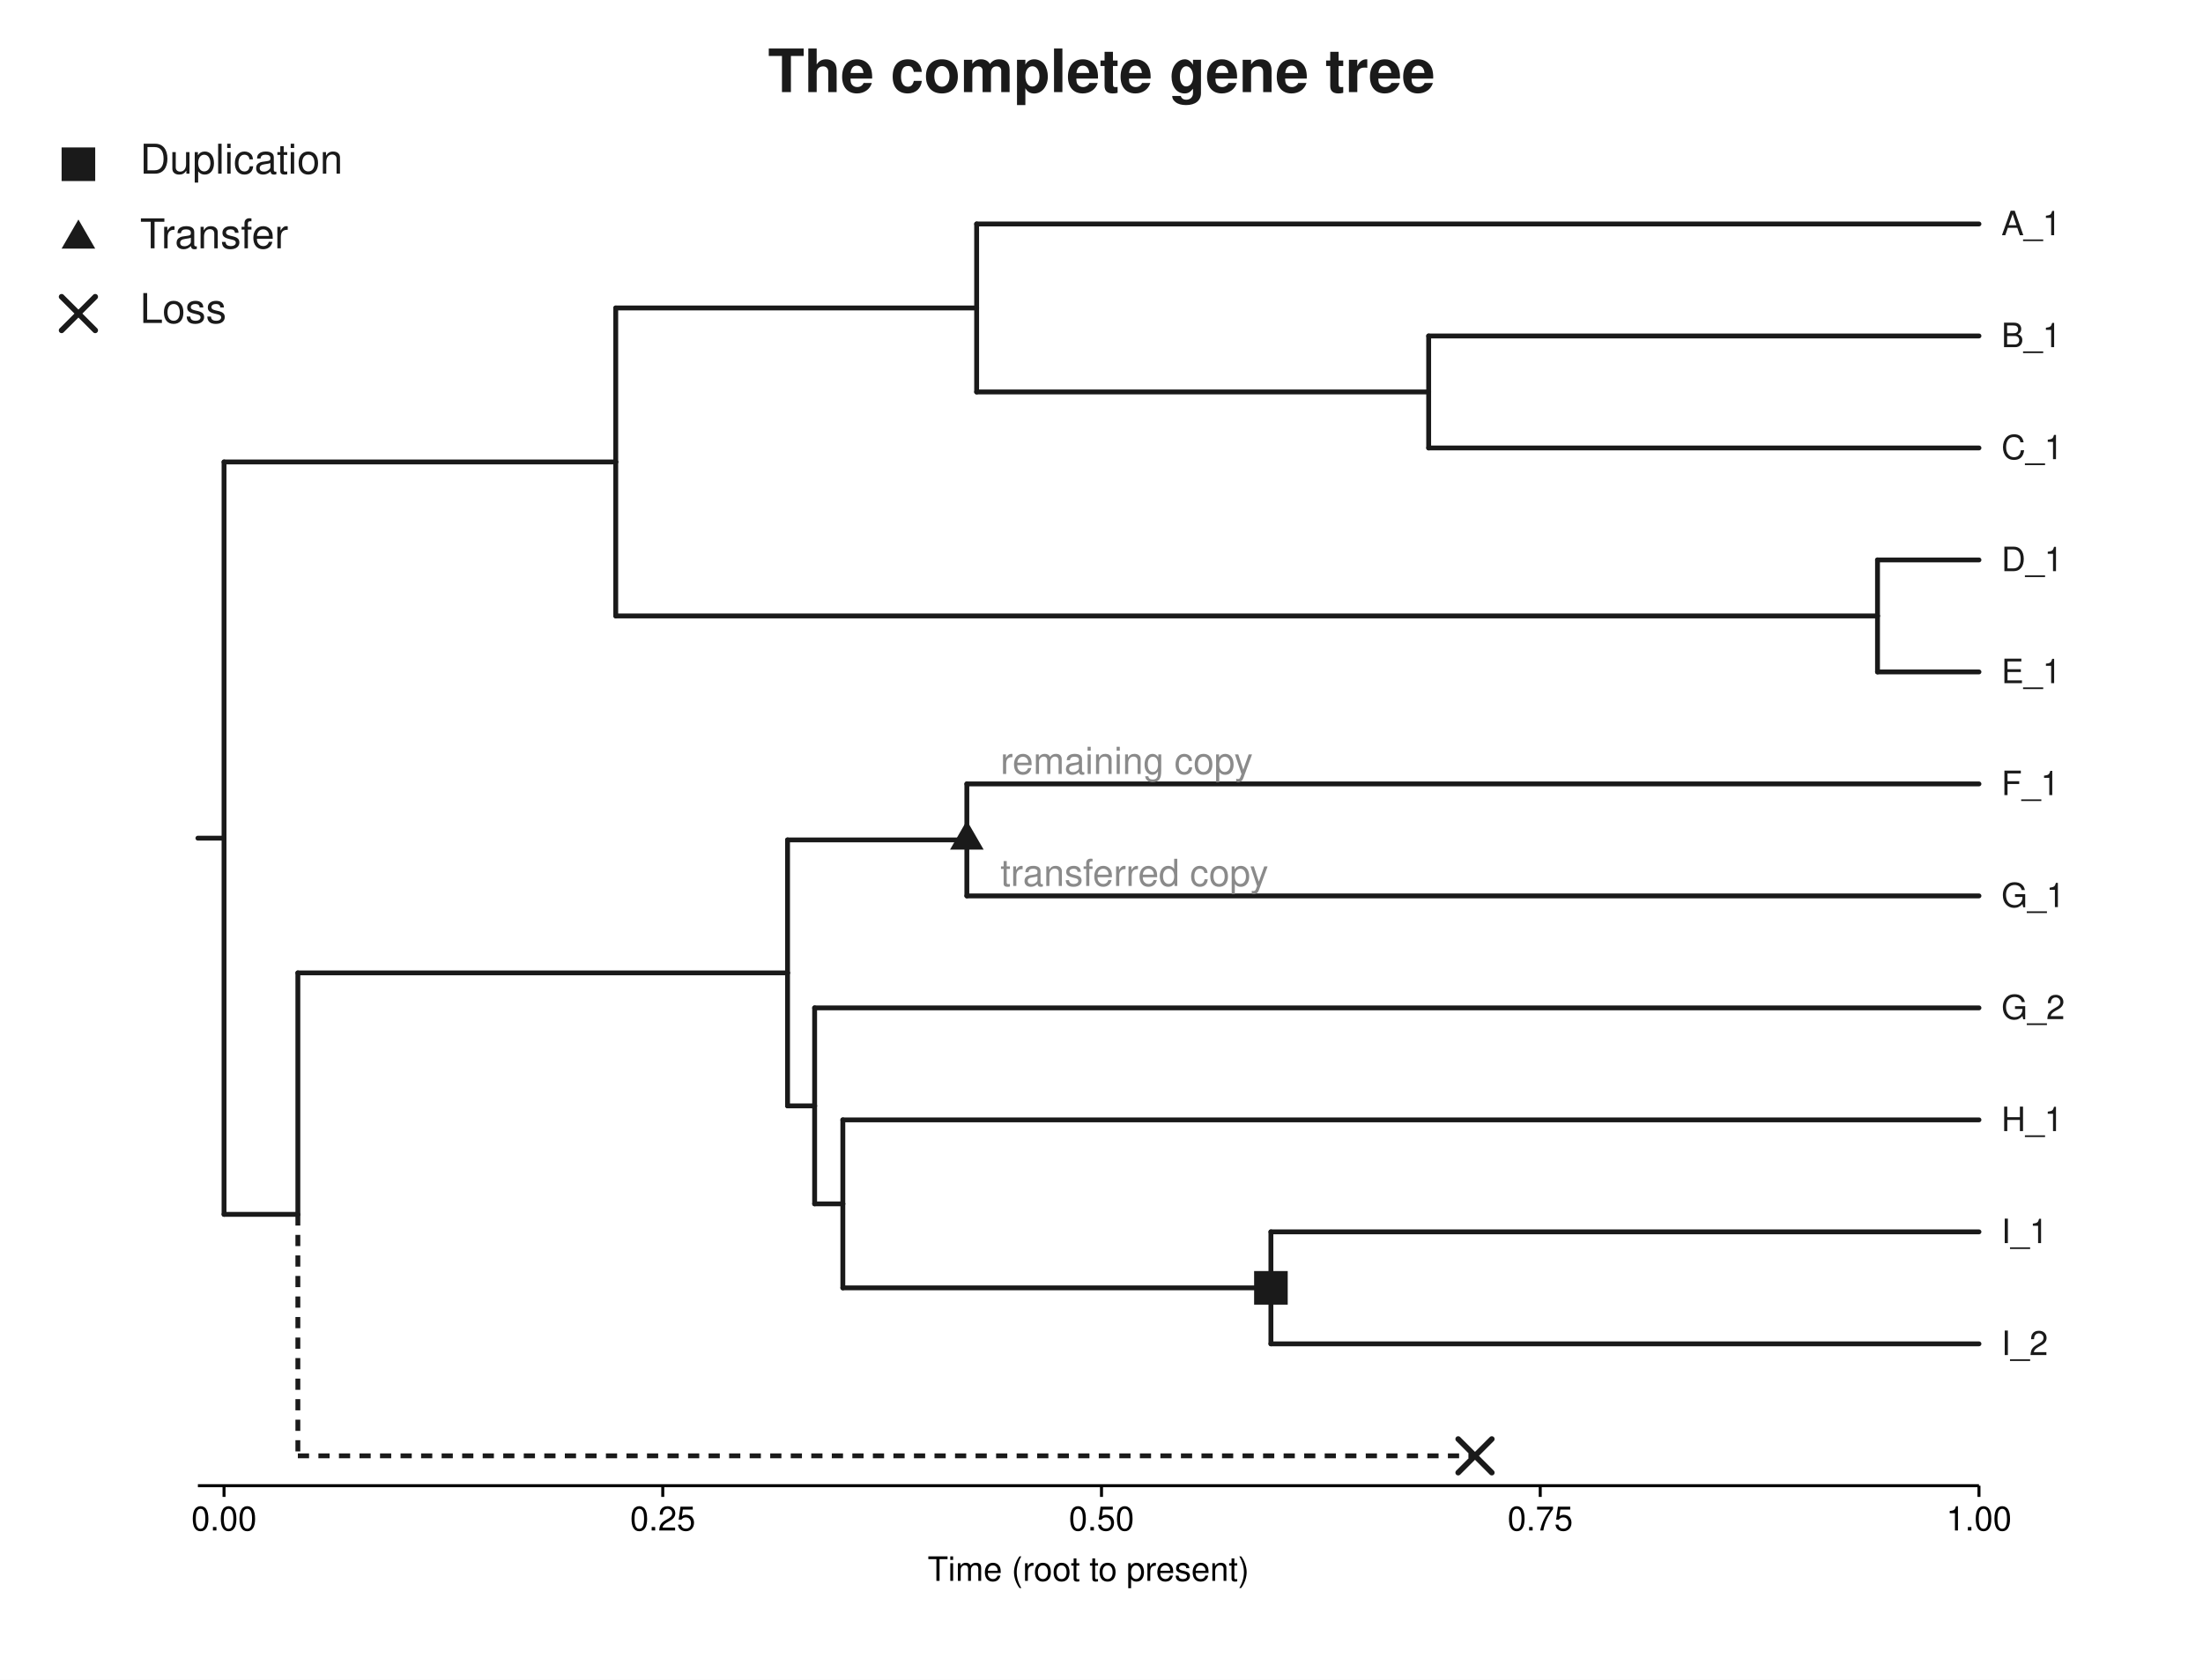
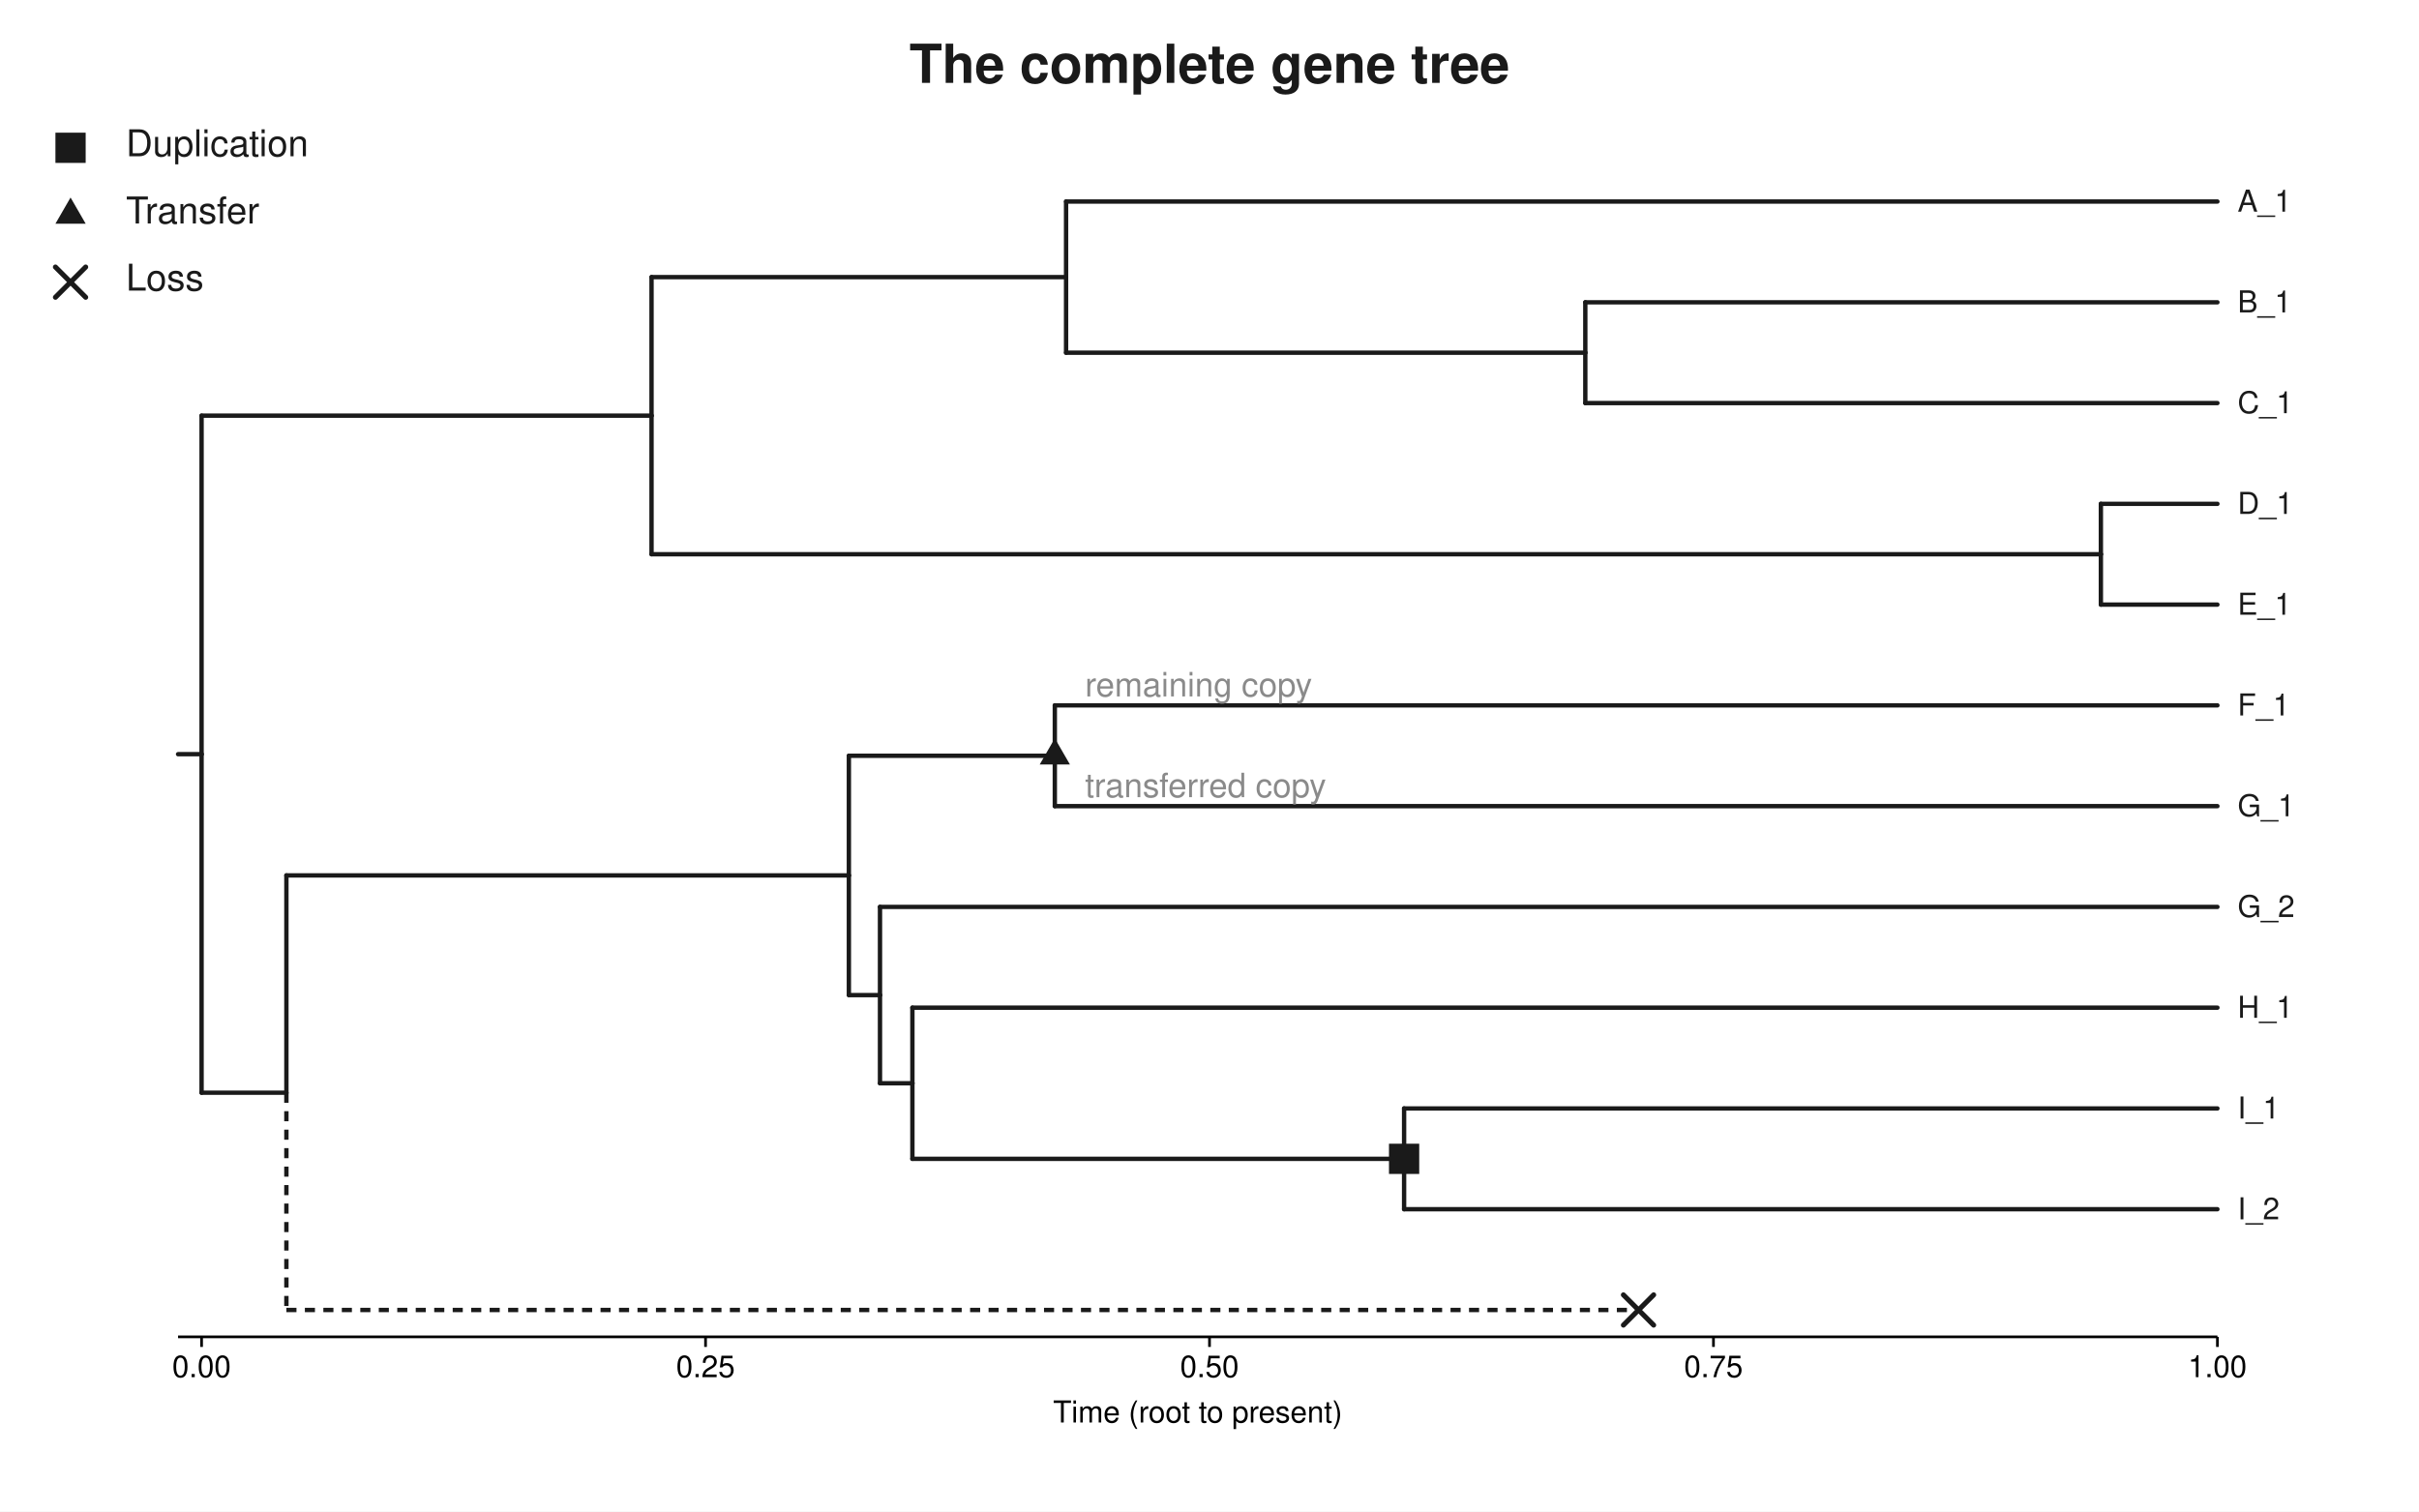
- <svg xmlns="http://www.w3.org/2000/svg" width="1180" height="900" viewBox="-590.0 -450.0 1180 900">
+ <svg xmlns="http://www.w3.org/2000/svg" width="1440" height="900" viewBox="-720.0 -450.0 1440 900">
  <defs>
</defs>
-   <rect x="-590.0" y="-450.0" width="1180" height="900" fill="white" />
-   <path d="M-66.879,-330.0 L470,-330.0" stroke="#1a1a1a" stroke-width="2.6" stroke-linecap="round" />
-   <path d="M175.244,-270.0 L470,-270.0" stroke="#1a1a1a" stroke-width="2.6" stroke-linecap="round" />
-   <path d="M175.244,-210.0 L470,-210.0" stroke="#1a1a1a" stroke-width="2.6" stroke-linecap="round" />
-   <path d="M-66.879,-240.0 L175.244,-240.0" stroke="#1a1a1a" stroke-width="2.6" stroke-linecap="round" />
-   <path d="M175.244,-240.0 L175.244,-270.0" stroke="#1a1a1a" stroke-width="2.6" stroke-linecap="round" />
-   <path d="M175.244,-240.0 L175.244,-210.0" stroke="#1a1a1a" stroke-width="2.6" stroke-linecap="round" />
-   <path d="M-260.184,-285.0 L-66.879,-285.0" stroke="#1a1a1a" stroke-width="2.6" stroke-linecap="round" />
-   <path d="M-66.879,-285.0 L-66.879,-330.0" stroke="#1a1a1a" stroke-width="2.6" stroke-linecap="round" />
-   <path d="M-66.879,-285.0 L-66.879,-240.0" stroke="#1a1a1a" stroke-width="2.6" stroke-linecap="round" />
-   <path d="M415.657,-150.0 L469.999,-150.0" stroke="#1a1a1a" stroke-width="2.6" stroke-linecap="round" />
-   <path d="M415.657,-90.0 L469.999,-90.0" stroke="#1a1a1a" stroke-width="2.6" stroke-linecap="round" />
-   <path d="M-260.184,-120.0 L415.657,-120.0" stroke="#1a1a1a" stroke-width="2.6" stroke-linecap="round" />
-   <path d="M415.657,-120.0 L415.657,-150.0" stroke="#1a1a1a" stroke-width="2.6" stroke-linecap="round" />
-   <path d="M415.657,-120.0 L415.657,-90.0" stroke="#1a1a1a" stroke-width="2.6" stroke-linecap="round" />
-   <path d="M-470.0,-202.5 L-260.184,-202.5" stroke="#1a1a1a" stroke-width="2.6" stroke-linecap="round" />
-   <path d="M-260.184,-202.5 L-260.184,-285.0" stroke="#1a1a1a" stroke-width="2.6" stroke-linecap="round" />
-   <path d="M-260.184,-202.5 L-260.184,-120.0" stroke="#1a1a1a" stroke-width="2.6" stroke-linecap="round" />
-   <path d="M-72.128,-30.0 L469.999,-30.0" stroke="#1a1a1a" stroke-width="2.6" stroke-linecap="round" />
-   <path d="M-72.128,30.0 L469.999,30.0" stroke="#1a1a1a" stroke-width="2.6" stroke-linecap="round" />
-   <path d="M-168.164,0.0 L-72.128,0.0" stroke="#1a1a1a" stroke-width="2.6" stroke-linecap="round" />
-   <path d="M-72.128,0.0 L-72.128,-30.0" stroke="#1a1a1a" stroke-width="2.6" stroke-linecap="round" />
-   <path d="M-72.128,0.0 L-72.128,30.0" stroke="#1a1a1a" stroke-width="2.6" stroke-linecap="round" />
-   <path d="M-153.655,90.0 L470,90.0" stroke="#1a1a1a" stroke-width="2.6" stroke-linecap="round" />
-   <path d="M-138.544,150.0 L470.0,150.0" stroke="#1a1a1a" stroke-width="2.6" stroke-linecap="round" />
-   <path d="M90.744,210.0 L470.0,210.0" stroke="#1a1a1a" stroke-width="2.6" stroke-linecap="round" />
-   <path d="M90.744,270.0 L470.0,270.0" stroke="#1a1a1a" stroke-width="2.6" stroke-linecap="round" />
-   <path d="M-138.544,240.0 L90.744,240.0" stroke="#1a1a1a" stroke-width="2.6" stroke-linecap="round" />
-   <path d="M90.744,240.0 L90.744,210.0" stroke="#1a1a1a" stroke-width="2.6" stroke-linecap="round" />
-   <path d="M90.744,240.0 L90.744,270.0" stroke="#1a1a1a" stroke-width="2.6" stroke-linecap="round" />
-   <path d="M-153.655,195.0 L-138.544,195.0" stroke="#1a1a1a" stroke-width="2.6" stroke-linecap="round" />
-   <path d="M-138.544,195.0 L-138.544,150.0" stroke="#1a1a1a" stroke-width="2.6" stroke-linecap="round" />
-   <path d="M-138.544,195.0 L-138.544,240.0" stroke="#1a1a1a" stroke-width="2.6" stroke-linecap="round" />
-   <path d="M-168.164,142.5 L-153.655,142.5" stroke="#1a1a1a" stroke-width="2.6" stroke-linecap="round" />
-   <path d="M-153.655,142.5 L-153.655,90.0" stroke="#1a1a1a" stroke-width="2.6" stroke-linecap="round" />
-   <path d="M-153.655,142.5 L-153.655,195.0" stroke="#1a1a1a" stroke-width="2.6" stroke-linecap="round" />
-   <path d="M-430.453,71.25 L-168.164,71.25" stroke="#1a1a1a" stroke-width="2.6" stroke-linecap="round" />
-   <path d="M-168.164,71.25 L-168.164,0.0" stroke="#1a1a1a" stroke-width="2.6" stroke-linecap="round" />
-   <path d="M-168.164,71.25 L-168.164,142.5" stroke="#1a1a1a" stroke-width="2.6" stroke-linecap="round" />
-   <path d="M-430.453,330.0 L200.059,330.0" stroke="#1a1a1a" stroke-width="2.6" stroke-dasharray="6,5" stroke-linecap="butt" />
-   <path d="M-470.0,200.625 L-430.453,200.625" stroke="#1a1a1a" stroke-width="2.6" stroke-linecap="round" />
-   <path d="M-430.453,200.625 L-430.453,71.25" stroke="#1a1a1a" stroke-width="2.6" stroke-linecap="round" />
-   <path d="M-430.453,200.625 L-430.453,330.0" stroke="#1a1a1a" stroke-width="2.6" stroke-dasharray="6,5" stroke-linecap="butt" />
-   <path d="M-484.0,-0.938 L-470.0,-0.938" stroke="#1a1a1a" stroke-width="2.6" stroke-linecap="round" />
-   <path d="M-470.0,-0.938 L-470.0,-202.5" stroke="#1a1a1a" stroke-width="2.6" stroke-linecap="round" />
-   <path d="M-470.0,-0.938 L-470.0,200.625" stroke="#1a1a1a" stroke-width="2.6" stroke-linecap="round" />
-   <text x="482" y="-330.0" font-size="18" fill="#1a1a1a" font-family="Helvetica" transform="" text-anchor="start" dominant-baseline="middle">A_1</text>
-   <text x="482" y="-270.0" font-size="18" fill="#1a1a1a" font-family="Helvetica" transform="" text-anchor="start" dominant-baseline="middle">B_1</text>
-   <text x="482" y="-210.0" font-size="18" fill="#1a1a1a" font-family="Helvetica" transform="" text-anchor="start" dominant-baseline="middle">C_1</text>
-   <text x="481.999" y="-150.0" font-size="18" fill="#1a1a1a" font-family="Helvetica" transform="" text-anchor="start" dominant-baseline="middle">D_1</text>
-   <text x="481.999" y="-90.0" font-size="18" fill="#1a1a1a" font-family="Helvetica" transform="" text-anchor="start" dominant-baseline="middle">E_1</text>
-   <text x="481.999" y="-30.0" font-size="18" fill="#1a1a1a" font-family="Helvetica" transform="" text-anchor="start" dominant-baseline="middle">F_1</text>
-   <text x="481.999" y="30.0" font-size="18" fill="#1a1a1a" font-family="Helvetica" transform="" text-anchor="start" dominant-baseline="middle">G_1</text>
-   <text x="482" y="90.0" font-size="18" fill="#1a1a1a" font-family="Helvetica" transform="" text-anchor="start" dominant-baseline="middle">G_2</text>
-   <text x="482.0" y="150.0" font-size="18" fill="#1a1a1a" font-family="Helvetica" transform="" text-anchor="start" dominant-baseline="middle">H_1</text>
-   <text x="482.0" y="210.0" font-size="18" fill="#1a1a1a" font-family="Helvetica" transform="" text-anchor="start" dominant-baseline="middle">I_1</text>
-   <text x="482.0" y="270.0" font-size="18" fill="#1a1a1a" font-family="Helvetica" transform="" text-anchor="start" dominant-baseline="middle">I_2</text>
-   <text x="212.059" y="330.0" font-size="18" fill="#1a1a1a" font-family="Helvetica" transform="" text-anchor="start" dominant-baseline="middle" />
-   <rect x="81.744" y="231.0" width="18.0" height="18.0" fill="#1a1a1a" opacity="1.0" />
-   <path d="M-72.128,-10.392 L-81.128,5.196 L-63.128,5.196 Z" fill="#1a1a1a" opacity="1.0" />
-   <text x="-54.128" y="-42.0" font-size="20" fill="#8a8a8a" font-weight="normal" font-family="Helvetica" text-anchor="start" dominant-baseline="middle">remaining copy</text>
-   <text x="-54.128" y="18.0" font-size="20" fill="#8a8a8a" font-weight="normal" font-family="Helvetica" text-anchor="start" dominant-baseline="middle">transferred copy</text>
-   <path d="M191.059,321.0 L209.059,339.0" stroke="#1a1a1a" stroke-width="3.0" stroke-linecap="round" />
-   <path d="M191.059,339.0 L209.059,321.0" stroke="#1a1a1a" stroke-width="3.0" stroke-linecap="round" />
-   <path d="M-484.0,346.0 L470,346.0" stroke="black" stroke-width="1.6" />
-   <path d="M-470.0,346.0 L-470.0,352.0" stroke="black" stroke-width="1.6" />
-   <text x="-470.0" y="370.0" font-size="18" text-anchor="middle" font-family="Helvetica">0.00</text>
-   <path d="M-235,346.0 L-235,352.0" stroke="black" stroke-width="1.6" />
-   <text x="-235" y="370.0" font-size="18" text-anchor="middle" font-family="Helvetica">0.25</text>
+   <rect x="-720.0" y="-450.0" width="1440" height="900" fill="white" />
+   <path d="M-85.378,-330.0 L600,-330.0" stroke="#1a1a1a" stroke-width="2.6" stroke-linecap="round" />
+   <path d="M223.716,-270.0 L600,-270.0" stroke="#1a1a1a" stroke-width="2.6" stroke-linecap="round" />
+   <path d="M223.716,-210.0 L600,-210.0" stroke="#1a1a1a" stroke-width="2.6" stroke-linecap="round" />
+   <path d="M-85.378,-240.0 L223.716,-240.0" stroke="#1a1a1a" stroke-width="2.6" stroke-linecap="round" />
+   <path d="M223.716,-240.0 L223.716,-270.0" stroke="#1a1a1a" stroke-width="2.6" stroke-linecap="round" />
+   <path d="M223.716,-240.0 L223.716,-210.0" stroke="#1a1a1a" stroke-width="2.6" stroke-linecap="round" />
+   <path d="M-332.149,-285.0 L-85.378,-285.0" stroke="#1a1a1a" stroke-width="2.6" stroke-linecap="round" />
+   <path d="M-85.378,-285.0 L-85.378,-330.0" stroke="#1a1a1a" stroke-width="2.6" stroke-linecap="round" />
+   <path d="M-85.378,-285.0 L-85.378,-240.0" stroke="#1a1a1a" stroke-width="2.6" stroke-linecap="round" />
+   <path d="M530.626,-150.0 L599.999,-150.0" stroke="#1a1a1a" stroke-width="2.6" stroke-linecap="round" />
+   <path d="M530.626,-90.0 L599.999,-90.0" stroke="#1a1a1a" stroke-width="2.6" stroke-linecap="round" />
+   <path d="M-332.149,-120.0 L530.626,-120.0" stroke="#1a1a1a" stroke-width="2.6" stroke-linecap="round" />
+   <path d="M530.626,-120.0 L530.626,-150.0" stroke="#1a1a1a" stroke-width="2.6" stroke-linecap="round" />
+   <path d="M530.626,-120.0 L530.626,-90.0" stroke="#1a1a1a" stroke-width="2.6" stroke-linecap="round" />
+   <path d="M-600.0,-202.5 L-332.149,-202.5" stroke="#1a1a1a" stroke-width="2.6" stroke-linecap="round" />
+   <path d="M-332.149,-202.5 L-332.149,-285.0" stroke="#1a1a1a" stroke-width="2.6" stroke-linecap="round" />
+   <path d="M-332.149,-202.5 L-332.149,-120.0" stroke="#1a1a1a" stroke-width="2.6" stroke-linecap="round" />
+   <path d="M-92.079,-30.0 L599.999,-30.0" stroke="#1a1a1a" stroke-width="2.6" stroke-linecap="round" />
+   <path d="M-92.079,30.0 L599.999,30.0" stroke="#1a1a1a" stroke-width="2.6" stroke-linecap="round" />
+   <path d="M-214.678,0.0 L-92.079,0.0" stroke="#1a1a1a" stroke-width="2.6" stroke-linecap="round" />
+   <path d="M-92.079,0.0 L-92.079,-30.0" stroke="#1a1a1a" stroke-width="2.6" stroke-linecap="round" />
+   <path d="M-92.079,0.0 L-92.079,30.0" stroke="#1a1a1a" stroke-width="2.6" stroke-linecap="round" />
+   <path d="M-196.156,90.0 L600,90.0" stroke="#1a1a1a" stroke-width="2.6" stroke-linecap="round" />
+   <path d="M-176.864,150.0 L600.0,150.0" stroke="#1a1a1a" stroke-width="2.6" stroke-linecap="round" />
+   <path d="M115.843,210.0 L600.0,210.0" stroke="#1a1a1a" stroke-width="2.6" stroke-linecap="round" />
+   <path d="M115.843,270.0 L600.0,270.0" stroke="#1a1a1a" stroke-width="2.6" stroke-linecap="round" />
+   <path d="M-176.864,240.0 L115.843,240.0" stroke="#1a1a1a" stroke-width="2.6" stroke-linecap="round" />
+   <path d="M115.843,240.0 L115.843,210.0" stroke="#1a1a1a" stroke-width="2.6" stroke-linecap="round" />
+   <path d="M115.843,240.0 L115.843,270.0" stroke="#1a1a1a" stroke-width="2.6" stroke-linecap="round" />
+   <path d="M-196.156,195.0 L-176.864,195.0" stroke="#1a1a1a" stroke-width="2.6" stroke-linecap="round" />
+   <path d="M-176.864,195.0 L-176.864,150.0" stroke="#1a1a1a" stroke-width="2.6" stroke-linecap="round" />
+   <path d="M-176.864,195.0 L-176.864,240.0" stroke="#1a1a1a" stroke-width="2.6" stroke-linecap="round" />
+   <path d="M-214.678,142.5 L-196.156,142.5" stroke="#1a1a1a" stroke-width="2.6" stroke-linecap="round" />
+   <path d="M-196.156,142.5 L-196.156,90.0" stroke="#1a1a1a" stroke-width="2.6" stroke-linecap="round" />
+   <path d="M-196.156,142.5 L-196.156,195.0" stroke="#1a1a1a" stroke-width="2.6" stroke-linecap="round" />
+   <path d="M-549.515,71.25 L-214.678,71.25" stroke="#1a1a1a" stroke-width="2.6" stroke-linecap="round" />
+   <path d="M-214.678,71.25 L-214.678,0.0" stroke="#1a1a1a" stroke-width="2.6" stroke-linecap="round" />
+   <path d="M-214.678,71.25 L-214.678,142.5" stroke="#1a1a1a" stroke-width="2.6" stroke-linecap="round" />
+   <path d="M-549.515,330.0 L255.394,330.0" stroke="#1a1a1a" stroke-width="2.6" stroke-dasharray="6,5" stroke-linecap="butt" />
+   <path d="M-600.0,200.625 L-549.515,200.625" stroke="#1a1a1a" stroke-width="2.6" stroke-linecap="round" />
+   <path d="M-549.515,200.625 L-549.515,71.25" stroke="#1a1a1a" stroke-width="2.6" stroke-linecap="round" />
+   <path d="M-549.515,200.625 L-549.515,330.0" stroke="#1a1a1a" stroke-width="2.6" stroke-dasharray="6,5" stroke-linecap="butt" />
+   <path d="M-614.0,-0.938 L-600.0,-0.938" stroke="#1a1a1a" stroke-width="2.6" stroke-linecap="round" />
+   <path d="M-600.0,-0.938 L-600.0,-202.5" stroke="#1a1a1a" stroke-width="2.6" stroke-linecap="round" />
+   <path d="M-600.0,-0.938 L-600.0,200.625" stroke="#1a1a1a" stroke-width="2.6" stroke-linecap="round" />
+   <text x="612" y="-330.0" font-size="18" fill="#1a1a1a" font-family="Helvetica" transform="" text-anchor="start" dominant-baseline="middle">A_1</text>
+   <text x="612" y="-270.0" font-size="18" fill="#1a1a1a" font-family="Helvetica" transform="" text-anchor="start" dominant-baseline="middle">B_1</text>
+   <text x="612" y="-210.0" font-size="18" fill="#1a1a1a" font-family="Helvetica" transform="" text-anchor="start" dominant-baseline="middle">C_1</text>
+   <text x="611.999" y="-150.0" font-size="18" fill="#1a1a1a" font-family="Helvetica" transform="" text-anchor="start" dominant-baseline="middle">D_1</text>
+   <text x="611.999" y="-90.0" font-size="18" fill="#1a1a1a" font-family="Helvetica" transform="" text-anchor="start" dominant-baseline="middle">E_1</text>
+   <text x="611.999" y="-30.0" font-size="18" fill="#1a1a1a" font-family="Helvetica" transform="" text-anchor="start" dominant-baseline="middle">F_1</text>
+   <text x="611.999" y="30.0" font-size="18" fill="#1a1a1a" font-family="Helvetica" transform="" text-anchor="start" dominant-baseline="middle">G_1</text>
+   <text x="612" y="90.0" font-size="18" fill="#1a1a1a" font-family="Helvetica" transform="" text-anchor="start" dominant-baseline="middle">G_2</text>
+   <text x="612.0" y="150.0" font-size="18" fill="#1a1a1a" font-family="Helvetica" transform="" text-anchor="start" dominant-baseline="middle">H_1</text>
+   <text x="612.0" y="210.0" font-size="18" fill="#1a1a1a" font-family="Helvetica" transform="" text-anchor="start" dominant-baseline="middle">I_1</text>
+   <text x="612.0" y="270.0" font-size="18" fill="#1a1a1a" font-family="Helvetica" transform="" text-anchor="start" dominant-baseline="middle">I_2</text>
+   <text x="267.394" y="330.0" font-size="18" fill="#1a1a1a" font-family="Helvetica" transform="" text-anchor="start" dominant-baseline="middle" />
+   <rect x="106.843" y="231.0" width="18.0" height="18.0" fill="#1a1a1a" opacity="1.0" />
+   <path d="M-92.079,-10.392 L-101.079,5.196 L-83.079,5.196 Z" fill="#1a1a1a" opacity="1.0" />
+   <text x="-74.079" y="-42.0" font-size="20" fill="#8a8a8a" font-weight="normal" font-family="Helvetica" text-anchor="start" dominant-baseline="middle">remaining copy</text>
+   <text x="-74.079" y="18.0" font-size="20" fill="#8a8a8a" font-weight="normal" font-family="Helvetica" text-anchor="start" dominant-baseline="middle">transferred copy</text>
+   <path d="M246.394,321.0 L264.394,339.0" stroke="#1a1a1a" stroke-width="3.0" stroke-linecap="round" />
+   <path d="M246.394,339.0 L264.394,321.0" stroke="#1a1a1a" stroke-width="3.0" stroke-linecap="round" />
+   <path d="M-614.0,346.0 L600,346.0" stroke="black" stroke-width="1.6" />
+   <path d="M-600.0,346.0 L-600.0,352.0" stroke="black" stroke-width="1.6" />
+   <text x="-600.0" y="370.0" font-size="18" text-anchor="middle" font-family="Helvetica">0.00</text>
+   <path d="M-300,346.0 L-300,352.0" stroke="black" stroke-width="1.6" />
+   <text x="-300" y="370.0" font-size="18" text-anchor="middle" font-family="Helvetica">0.25</text>
  <path d="M-0,346.0 L-0,352.0" stroke="black" stroke-width="1.6" />
  <text x="-0" y="370.0" font-size="18" text-anchor="middle" font-family="Helvetica">0.50</text>
-   <path d="M235,346.0 L235,352.0" stroke="black" stroke-width="1.6" />
-   <text x="235" y="370.0" font-size="18" text-anchor="middle" font-family="Helvetica">0.75</text>
-   <path d="M470,346.0 L470,352.0" stroke="black" stroke-width="1.6" />
-   <text x="470" y="370.0" font-size="18" text-anchor="middle" font-family="Helvetica">1.00</text>
+   <path d="M300,346.0 L300,352.0" stroke="black" stroke-width="1.6" />
+   <text x="300" y="370.0" font-size="18" text-anchor="middle" font-family="Helvetica">0.75</text>
+   <path d="M600,346.0 L600,352.0" stroke="black" stroke-width="1.6" />
+   <text x="600" y="370.0" font-size="18" text-anchor="middle" font-family="Helvetica">1.00</text>
  <text x="-7" y="397.0" font-size="18" text-anchor="middle" font-family="Helvetica">Time (root to present)</text>
  <text x="0" y="-408.0" font-size="32" font-weight="bold" font-family="Helvetica" text-anchor="middle" dominant-baseline="central" fill="#1a1a1a">The complete gene tree</text>
-   <rect x="-557.0" y="-371.0" width="18.0" height="18.0" fill="#1a1a1a" opacity="1.0" />
-   <text x="-515.0" y="-362.0" font-size="22" font-family="Helvetica" text-anchor="start" dominant-baseline="central" fill="#1a1a1a">Duplication</text>
-   <path d="M-548.0,-332.392 L-557.0,-316.804 L-539.0,-316.804 Z" fill="#1a1a1a" opacity="1.0" />
-   <text x="-515.0" y="-322.0" font-size="22" font-family="Helvetica" text-anchor="start" dominant-baseline="central" fill="#1a1a1a">Transfer</text>
-   <path d="M-557.0,-291.0 L-539.0,-273.0" stroke="#1a1a1a" stroke-width="3.0" stroke-linecap="round" />
-   <path d="M-557.0,-273.0 L-539.0,-291.0" stroke="#1a1a1a" stroke-width="3.0" stroke-linecap="round" />
-   <text x="-515.0" y="-282.0" font-size="22" font-family="Helvetica" text-anchor="start" dominant-baseline="central" fill="#1a1a1a">Loss</text>
+   <rect x="-687.0" y="-371.0" width="18.0" height="18.0" fill="#1a1a1a" opacity="1.0" />
+   <text x="-645.0" y="-362.0" font-size="22" font-family="Helvetica" text-anchor="start" dominant-baseline="central" fill="#1a1a1a">Duplication</text>
+   <path d="M-678.0,-332.392 L-687.0,-316.804 L-669.0,-316.804 Z" fill="#1a1a1a" opacity="1.0" />
+   <text x="-645.0" y="-322.0" font-size="22" font-family="Helvetica" text-anchor="start" dominant-baseline="central" fill="#1a1a1a">Transfer</text>
+   <path d="M-687.0,-291.0 L-669.0,-273.0" stroke="#1a1a1a" stroke-width="3.0" stroke-linecap="round" />
+   <path d="M-687.0,-273.0 L-669.0,-291.0" stroke="#1a1a1a" stroke-width="3.0" stroke-linecap="round" />
+   <text x="-645.0" y="-282.0" font-size="22" font-family="Helvetica" text-anchor="start" dominant-baseline="central" fill="#1a1a1a">Loss</text>
</svg>
